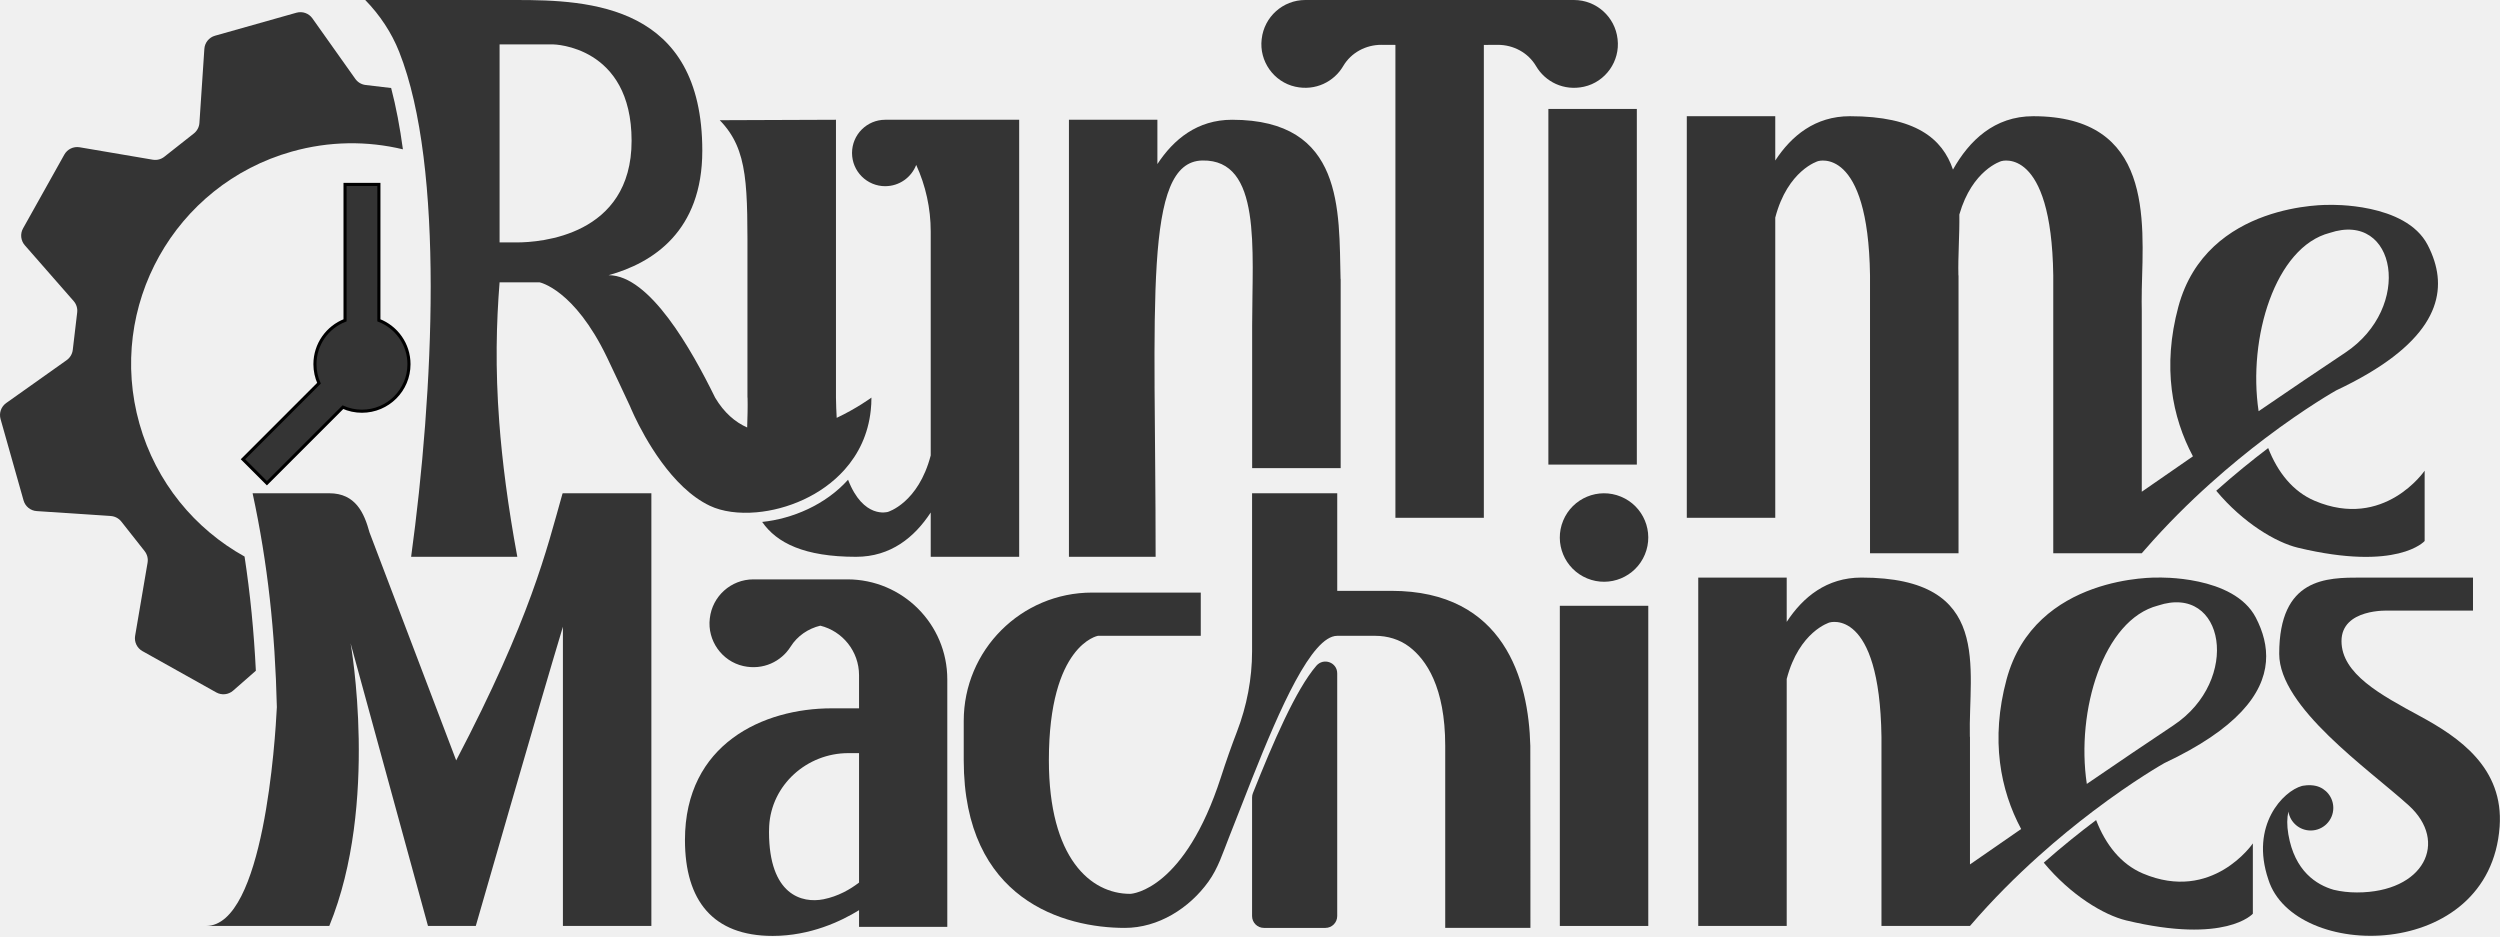
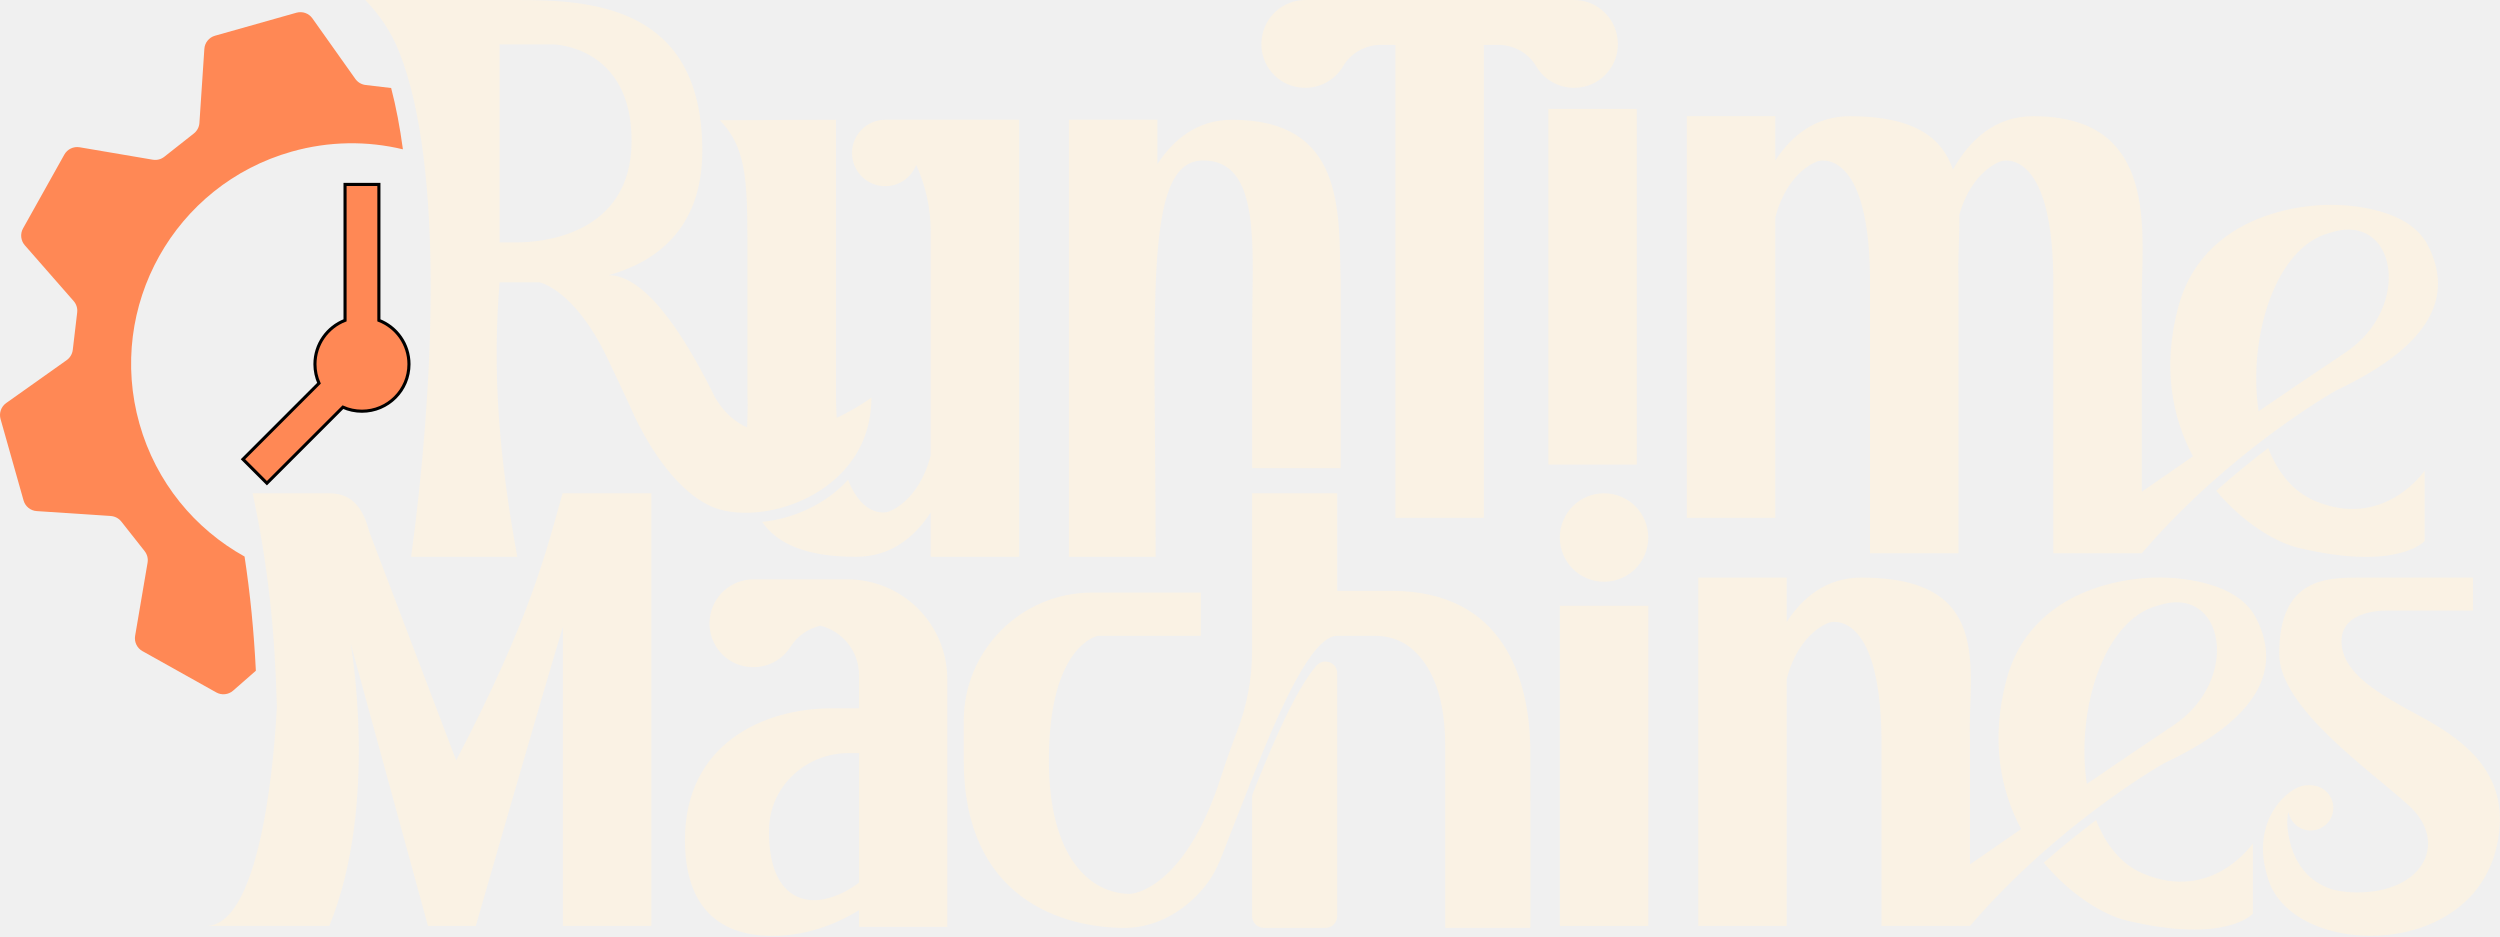
<svg xmlns="http://www.w3.org/2000/svg" width="806" height="302" viewBox="0 0 806 302" fill="none">
-   <g clip-path="url(#clip0_139_692)">
-     <path d="M126.108 28.376L117.875 27.404C116.537 27.244 115.342 26.535 114.564 25.443L100.716 5.918C99.561 4.282 97.503 3.556 95.57 4.1L69.321 11.515C67.394 12.058 66.016 13.757 65.885 15.752L64.295 39.623C64.204 40.961 63.558 42.19 62.505 43.025L52.969 50.544C51.922 51.373 50.567 51.716 49.246 51.487L25.667 47.479C23.695 47.147 21.722 48.091 20.744 49.834L7.428 73.643C6.45 75.386 6.679 77.559 7.994 79.069L23.746 97.062C24.632 98.068 25.044 99.4 24.884 100.738L23.46 112.808C23.3 114.14 22.585 115.335 21.499 116.107L1.991 129.944C0.361 131.104 -0.365 133.163 0.178 135.095L7.594 161.339C8.137 163.271 9.835 164.644 11.831 164.775L35.713 166.365C37.045 166.456 38.28 167.102 39.115 168.154L46.628 177.685C47.457 178.738 47.806 180.087 47.577 181.408L43.563 204.993C43.231 206.971 44.175 208.938 45.919 209.916L69.727 223.238C71.471 224.21 73.643 223.987 75.153 222.666L82.489 216.245C81.865 203.649 80.687 191.511 78.846 179.429C62.883 170.561 50.316 155.581 44.958 136.616C34.289 98.834 56.262 59.554 94.044 48.88C106.171 45.455 118.458 45.392 129.899 48.142C128.938 41.069 127.692 34.431 126.108 28.376V28.376Z" fill="#343434" />
-     <path d="M387.655 51.744C406.809 51.396 403.693 80.218 403.693 104.918C403.693 129.618 403.693 150.927 403.693 150.927H432.23V89.938H432.196C431.647 67.913 433.396 38.611 397.221 38.611C386.032 38.611 378.376 44.906 373.144 52.893V38.611H344.625V179.515H372.573C372.573 97.771 368.502 52.092 387.655 51.744Z" fill="#343434" />
-     <path d="M527.713 35.123H499.199V149.784H527.713V35.123Z" fill="#343434" />
-     <path d="M572.344 70.149C576.357 54.786 586.157 51.944 586.157 51.944C586.157 51.944 602.309 46.959 602.893 88.794V178.372H631.429V88.794H631.389C631.235 82.556 631.789 75.735 631.692 69.16C635.854 54.654 645.237 51.944 645.237 51.944C645.237 51.944 661.395 46.959 661.972 88.794V178.372H690.509C690.886 177.931 691.269 177.491 691.652 177.057C698.559 169.132 705.729 162.048 712.625 155.861C718.828 150.298 724.803 145.455 730.178 141.379C743.551 131.259 753.185 125.867 753.185 125.867C783.666 111.504 788.846 96.77 784.821 84.094C784.266 82.345 783.54 80.635 782.676 78.971C775.558 65.243 751.104 66.055 751.104 66.055C751.104 66.055 711.452 64.918 702.299 98.903C697.067 118.331 700.303 134.569 707.004 147.119C697.313 153.809 690.509 158.537 690.509 158.537V93.357C691.058 70.698 694.071 37.467 655.5 37.467C642.973 37.467 634.86 45.352 629.639 54.677C626.255 44.7 617.627 37.467 596.415 37.467C585.231 37.467 577.569 43.762 572.344 51.75V37.467H543.824V166.936H572.344V70.149V70.149ZM751.104 75.083C772.665 67.902 778.051 99.132 756.09 113.711C748.011 119.069 737.959 125.884 728.176 132.574C724.637 108.949 733.522 79.629 751.104 75.083ZM690.492 94.043L690.475 100.229C690.429 98.297 690.446 96.221 690.492 94.043Z" fill="#343434" />
-     <path d="M510.686 27.953C517.639 26.41 522.361 19.703 521.51 12.63C521.51 12.602 521.504 12.573 521.498 12.539C520.698 5.483 514.711 0 507.439 0H420.834C413.561 0 407.575 5.477 406.775 12.533C406.769 12.562 406.763 12.596 406.763 12.624C405.911 19.691 410.634 26.404 417.587 27.948C424.105 29.394 430.091 26.347 433.047 21.309C435.591 16.97 440.36 14.431 445.386 14.454L449.88 14.477V166.936H478.393V14.483L482.887 14.46C487.919 14.437 492.681 16.981 495.226 21.315C498.182 26.358 504.168 29.4 510.686 27.953Z" fill="#343434" />
-     <path d="M243.918 165.164C253.815 164.283 264.885 159.755 272.317 151.396C276.76 146.416 279.899 140.069 280.728 132.328C280.877 130.99 280.951 129.606 280.951 128.183C280.951 128.183 276.348 131.596 269.75 134.718C269.63 132.677 269.55 130.504 269.516 128.183V38.611L232.043 38.754C241.437 48.388 240.979 60.023 240.979 86.198V128.183H241.014C241.094 131.287 240.991 134.535 240.888 137.822C237.011 136.096 233.461 133.071 230.585 128.246C230.573 128.223 230.562 128.205 230.55 128.183C222.906 112.625 209.475 88.725 196.228 88.725H196.205C210.505 84.769 226.422 74.552 226.422 48.611C226.422 1.521 190.081 0 166.388 0H153.094L132.545 0.006L117.754 0C122.494 4.866 126.25 10.532 128.703 16.73C143.449 53.94 139.749 126.719 132.545 179.521H166.782C163.712 162.877 161.905 148.657 160.962 136.119C159.635 118.463 160.03 104.129 161.065 91.024H173.958C173.958 91.024 185.084 93.202 195.65 115.112C198.481 120.978 200.916 126.313 203.123 130.979C203.123 130.979 203.603 132.173 204.524 134.123C207.783 140.996 216.52 157.222 228.847 163.06C232.86 164.964 238.195 165.673 243.918 165.164ZM166.685 78.154H161.065V14.317H178.383C178.383 14.317 203.626 14.683 203.626 45.392C203.626 76.101 173.998 78.154 166.685 78.154Z" fill="#343434" />
-     <path d="M285.405 60.023C289.956 60.023 293.838 57.176 295.387 53.168C295.387 53.168 295.387 53.174 295.387 53.179C298.441 59.846 300.064 67.153 300.064 74.626V146.828C296.051 162.197 286.251 165.038 286.251 165.038C286.251 165.038 278.36 167.468 273.415 154.661C266.136 162.785 255.416 167.268 245.719 168.269C250.401 175.038 259.304 179.515 275.993 179.515C287.177 179.515 294.833 173.22 300.064 165.233V179.515H328.584V38.611H285.427C285.427 38.611 285.41 38.611 285.405 38.611C279.493 38.611 274.695 43.402 274.695 49.32C274.695 55.238 279.487 60.029 285.405 60.029V60.023Z" fill="#343434" />
-     <path d="M181.3 159.309C176.166 177.474 171.146 199.126 147.075 245.153L119.127 171.642C118.27 168.503 117.143 165.353 115.176 162.986C113.204 160.613 110.396 159.029 106.171 159.029H81.437C86.343 181.716 88.687 203.815 89.258 227.937V227.972C89.258 227.972 89.258 227.983 89.258 227.989C88.761 238.212 85.039 298.521 66.445 298.521H96.017H106.165C122.3 259.144 113.032 207.411 113.032 207.411L137.978 298.521H153.393C153.393 298.521 174.199 226.119 181.483 202.065V298.521H210.003V159.029H181.409L181.3 159.309V159.309Z" fill="#343434" />
-     <path d="M424.394 214.638C417.762 222.34 410.495 239.253 403.942 255.696C403.759 256.148 403.668 256.628 403.668 257.114V295.342C403.668 297.446 405.378 299.156 407.482 299.156H427.31C429.414 299.156 431.118 297.446 431.118 295.342V217.097C431.124 213.541 426.716 211.945 424.394 214.638V214.638Z" fill="#343434" />
-     <path d="M448.547 190.487H431.125V159.023H403.669V209.944C403.669 218.818 401.983 227.594 398.804 235.873C397.088 240.327 395.356 245.222 393.618 250.602C381.982 286.571 365.316 288.178 364.338 288.178C351.674 288.178 338.157 276.766 338.157 245.096C338.157 207.794 353.989 204.981 353.989 204.981H387.128V191.047H352.091C329.238 191.047 310.707 209.578 310.707 232.431V245.101C310.707 290.276 343.217 299.156 362.64 299.156C373.429 299.156 383.4 292.843 389.587 284.261C392.76 279.847 394.224 274.993 396.196 270.047C398.724 263.718 401.154 257.349 403.669 251.008C412.594 228.555 422.892 204.987 431.125 204.987H443.384C447.329 204.987 451.222 206.136 454.339 208.509C459.759 212.62 465.94 221.476 465.94 240.459V299.15H493.407C493.407 299.15 493.407 240.459 493.373 240.459C492.847 219.258 485.053 190.487 448.547 190.487V190.487Z" fill="#343434" />
-     <path d="M530.317 178.755C533.331 171.479 529.876 163.138 522.6 160.124C515.324 157.11 506.982 160.566 503.969 167.841C500.955 175.117 504.41 183.459 511.686 186.473C518.962 189.486 527.303 186.031 530.317 178.755Z" fill="#343434" />
-     <path d="M531.406 195.307H502.887V298.527H531.406V195.307Z" fill="#343434" />
-     <path d="M273.182 186.788H242.908C235.635 186.788 229.649 192.265 228.848 199.321C228.848 199.355 228.848 199.384 228.837 199.412C227.99 206.485 232.713 213.192 239.66 214.735C246.012 216.148 251.861 213.289 254.892 208.48C257.076 205.01 260.558 202.66 264.463 201.716C271.639 203.489 276.956 209.973 276.956 217.697V228.366H268.094C246.212 228.366 220.832 239.738 220.832 270.819C220.832 290.368 229.872 301.74 249.105 301.74C261.301 301.74 271.273 296.949 276.956 293.438V298.824H305.407V219.012C305.407 201.213 290.981 186.788 273.182 186.788V186.788ZM276.956 284.541C274.131 286.714 270.238 288.978 265.481 289.927C258.602 291.282 247.928 288.612 247.928 268.183C247.928 267.554 247.951 266.937 247.985 266.325C248.705 253.003 260.18 242.809 273.502 242.809H276.956V284.541V284.541Z" fill="#343434" />
-     <path d="M690.864 281.614C683.791 278.612 678.834 272.306 675.787 264.393C670.635 268.263 664.895 272.849 658.914 278.126C667.605 288.624 678.297 295.01 685.461 296.737C717.668 304.484 726.319 294.576 726.319 294.576V271.911C726.319 271.911 713.271 291.117 690.864 281.614V281.614Z" fill="#343434" />
-     <path d="M697.797 246.022C721.199 234.999 729.684 223.752 730.541 213.386C730.959 208.383 729.598 203.592 727.282 199.126C720.164 185.398 695.716 186.21 695.716 186.21C695.716 186.21 656.058 185.073 646.91 219.058C641.679 238.492 644.915 254.73 651.616 267.274C641.924 273.964 635.12 278.692 635.12 278.692V237.543H635.081C634.537 215.519 642.805 186.21 600.106 186.21C588.922 186.21 581.261 192.505 576.035 200.493V186.21H547.516V298.527H576.035V218.892C580.049 203.529 589.849 200.687 589.849 200.687C589.849 200.687 606.001 195.702 606.584 237.543V298.527H635.12C642.382 290.07 649.963 282.546 657.242 276.017C663.44 270.453 669.415 265.616 674.789 261.545C688.157 251.414 697.797 246.022 697.797 246.022V246.022ZM695.716 195.238C717.271 188.057 722.663 219.292 700.696 233.866C692.617 239.23 682.571 246.045 672.788 252.735C669.243 229.109 678.128 199.784 695.716 195.238Z" fill="#343434" />
-     <path d="M780.21 230.888C767.54 224.027 754.899 217.24 754.899 206.685C754.899 196.13 769.999 196.862 769.999 196.862H797.294V186.21H761.211C750.107 186.21 734.818 186.21 734.818 210.802C734.818 228.046 763.544 247.875 776.545 259.636C789.547 271.391 781.548 287.726 759.879 287.726C757.168 287.726 754.693 287.417 752.429 286.88C752.417 286.88 752.4 286.88 752.383 286.869C746.802 285.262 739.798 280.854 737.769 269.024C737.26 266.074 737.317 263.644 737.78 261.654C738.346 265.119 741.348 267.755 744.967 267.755C748.992 267.755 752.257 264.496 752.257 260.47C752.257 257.046 749.896 254.175 746.717 253.392C744.462 252.836 742.143 253.392 742.143 253.392C736.139 255.004 725.367 266.045 731.319 283.558C739.57 309.893 802.749 310.311 805.882 266.497C807.232 247.594 792.88 237.749 780.21 230.888Z" fill="#343434" />
-     <path d="M746.25 161.459C739.246 158.486 734.312 152.265 731.264 144.455C726.118 148.354 720.424 152.957 714.512 158.223C723.157 168.572 733.74 174.872 740.847 176.582C773.054 184.329 781.705 174.421 781.705 174.421V151.75C781.705 151.75 768.663 170.956 746.25 161.459V161.459Z" fill="#343434" />
+   <g clip-path="url(#clip0_139_539)">
+     <path d="M387.655 51.744C406.809 51.396 403.693 80.218 403.693 104.918C403.693 129.618 403.693 150.927 403.693 150.927H432.23V89.938H432.196C431.647 67.913 433.396 38.611 397.221 38.611C386.032 38.611 378.376 44.906 373.144 52.893V38.611H344.625V179.515H372.573C372.573 97.771 368.502 52.092 387.655 51.744Z" fill="#FAF2E4" />
+     <path d="M527.713 35.123H499.199V149.784H527.713V35.123Z" fill="#FAF2E4" />
+     <path d="M572.344 70.149C576.357 54.786 586.157 51.944 586.157 51.944C586.157 51.944 602.309 46.959 602.893 88.794V178.372H631.429V88.794H631.389C631.235 82.556 631.789 75.735 631.692 69.16C635.854 54.654 645.237 51.944 645.237 51.944C645.237 51.944 661.395 46.959 661.972 88.794V178.372H690.509C690.886 177.931 691.269 177.491 691.652 177.056C698.559 169.132 705.729 162.048 712.625 155.861C718.828 150.298 724.803 145.455 730.178 141.379C743.551 131.259 753.185 125.867 753.185 125.867C783.666 111.504 788.846 96.77 784.821 84.094C784.266 82.345 783.54 80.635 782.676 78.971C775.558 65.243 751.104 66.055 751.104 66.055C751.104 66.055 711.452 64.917 702.299 98.903C697.067 118.331 700.303 134.569 707.004 147.119C697.313 153.809 690.509 158.537 690.509 158.537V93.357C691.058 70.698 694.071 37.467 655.5 37.467C642.973 37.467 634.86 45.352 629.639 54.677C626.255 44.7 617.627 37.467 596.415 37.467C585.231 37.467 577.569 43.762 572.344 51.75V37.467H543.824V166.936H572.344V70.149ZM751.104 75.083C772.665 67.902 778.051 99.132 756.09 113.711C748.011 119.069 737.959 125.884 728.176 132.574C724.637 108.949 733.522 79.629 751.104 75.083ZM690.492 94.043L690.475 100.229C690.429 98.297 690.446 96.221 690.492 94.043Z" fill="#FAF2E4" />
+     <path d="M510.686 27.953C517.639 26.41 522.361 19.703 521.51 12.63C521.51 12.602 521.504 12.573 521.498 12.539C520.698 5.483 514.711 0 507.439 0H420.834C413.561 0 407.575 5.477 406.775 12.533C406.769 12.562 406.763 12.596 406.763 12.624C405.911 19.691 410.634 26.404 417.587 27.948C424.105 29.394 430.091 26.347 433.047 21.309C435.591 16.97 440.36 14.431 445.386 14.454L449.88 14.477V166.936H478.393V14.483L482.887 14.46C487.919 14.437 492.681 16.981 495.226 21.315C498.182 26.358 504.168 29.4 510.686 27.953Z" fill="#FAF2E4" />
+     <path d="M243.918 165.164C253.815 164.283 264.885 159.755 272.317 151.396C276.76 146.416 279.899 140.069 280.728 132.328C280.877 130.99 280.951 129.606 280.951 128.183C280.951 128.183 276.348 131.596 269.75 134.718C269.63 132.677 269.55 130.504 269.516 128.183V38.611L232.043 38.754C241.437 48.388 240.979 60.023 240.979 86.198V128.183H241.014C241.094 131.287 240.991 134.535 240.888 137.822C237.011 136.096 233.461 133.071 230.585 128.245C230.573 128.223 230.562 128.205 230.55 128.183C222.906 112.625 209.475 88.725 196.228 88.725H196.205C210.505 84.769 226.422 74.552 226.422 48.611C226.422 1.521 190.081 0 166.388 0H153.094L132.545 0.006L117.754 0C122.494 4.866 126.25 10.532 128.703 16.73C143.449 53.94 139.749 126.719 132.545 179.521H166.782C163.712 162.877 161.905 148.657 160.962 136.119C159.635 118.463 160.03 104.129 161.065 91.024H173.958C173.958 91.024 185.084 93.202 195.65 115.112C198.481 120.978 200.916 126.313 203.123 130.979C203.123 130.979 203.603 132.173 204.524 134.123C207.783 140.996 216.52 157.222 228.847 163.06C232.86 164.964 238.195 165.673 243.918 165.164ZM166.685 78.154H161.065V14.317H178.383C178.383 14.317 203.626 14.683 203.626 45.392C203.626 76.101 173.998 78.154 166.685 78.154Z" fill="#FAF2E4" />
+     <path d="M285.405 60.023C289.956 60.023 293.838 57.176 295.387 53.168C295.387 53.168 295.387 53.173 295.387 53.179C298.441 59.846 300.064 67.153 300.064 74.626V146.828C296.051 162.197 286.251 165.038 286.251 165.038C286.251 165.038 278.36 167.468 273.415 154.661C266.136 162.785 255.416 167.268 245.719 168.269C250.401 175.038 259.304 179.515 275.993 179.515C287.177 179.515 294.833 173.22 300.064 165.233V179.515H328.584V38.611H285.427C285.427 38.611 285.41 38.611 285.405 38.611C279.493 38.611 274.695 43.402 274.695 49.32C274.695 55.238 279.487 60.029 285.405 60.029V60.023Z" fill="#FAF2E4" />
+     <path d="M181.3 159.309C176.166 177.474 171.146 199.126 147.075 245.153L119.127 171.642C118.27 168.503 117.143 165.353 115.176 162.986C113.204 160.613 110.396 159.029 106.171 159.029H81.437C86.343 181.716 88.687 203.815 89.258 227.937V227.972C89.258 227.972 89.258 227.983 89.258 227.989C88.761 238.212 85.039 298.521 66.445 298.521H96.017H106.165C122.3 259.144 113.032 207.411 113.032 207.411L137.978 298.521H153.393C153.393 298.521 174.199 226.119 181.483 202.065V298.521H210.003V159.029H181.409L181.3 159.309Z" fill="#FAF2E4" />
+     <path d="M424.394 214.638C417.762 222.34 410.495 239.252 403.942 255.696C403.759 256.148 403.668 256.628 403.668 257.114V295.342C403.668 297.446 405.378 299.156 407.482 299.156H427.31C429.414 299.156 431.118 297.446 431.118 295.342V217.097C431.124 213.54 426.716 211.945 424.394 214.638Z" fill="#FAF2E4" />
+     <path d="M448.547 190.487H431.125V159.023H403.669V209.944C403.669 218.818 401.983 227.594 398.804 235.873C397.088 240.327 395.356 245.222 393.618 250.602C381.982 286.571 365.316 288.178 364.338 288.178C351.674 288.178 338.157 276.766 338.157 245.096C338.157 207.794 353.989 204.981 353.989 204.981H387.128V191.047H352.091C329.238 191.047 310.707 209.578 310.707 232.431V245.101C310.707 290.276 343.217 299.156 362.64 299.156C373.429 299.156 383.4 292.843 389.587 284.261C392.76 279.847 394.224 274.993 396.196 270.047C398.724 263.718 401.154 257.349 403.669 251.008C412.594 228.555 422.892 204.987 431.125 204.987H443.384C447.329 204.987 451.222 206.136 454.339 208.509C459.759 212.62 465.94 221.476 465.94 240.459V299.15H493.407C493.407 299.15 493.407 240.459 493.373 240.459C492.847 219.258 485.053 190.487 448.547 190.487Z" fill="#FAF2E4" />
+     <path d="M530.317 178.755C533.331 171.479 529.876 163.138 522.6 160.124C515.324 157.11 506.982 160.565 503.969 167.841C500.955 175.117 504.41 183.459 511.686 186.473C518.962 189.486 527.303 186.031 530.317 178.755Z" fill="#FAF2E4" />
+     <path d="M531.406 195.307H502.887V298.527H531.406V195.307Z" fill="#FAF2E4" />
+     <path d="M273.182 186.788H242.908C235.635 186.788 229.649 192.265 228.848 199.321C228.848 199.355 228.848 199.384 228.837 199.412C227.99 206.485 232.713 213.192 239.66 214.735C246.012 216.148 251.861 213.289 254.892 208.48C257.076 205.01 260.558 202.66 264.463 201.716C271.639 203.489 276.956 209.973 276.956 217.697V228.366H268.094C246.212 228.366 220.832 239.738 220.832 270.819C220.832 290.368 229.872 301.74 249.105 301.74C261.301 301.74 271.273 296.949 276.956 293.438V298.824H305.407V219.012C305.407 201.213 290.981 186.788 273.182 186.788ZM276.956 284.541C274.131 286.714 270.238 288.978 265.481 289.927C258.602 291.282 247.928 288.612 247.928 268.183C247.928 267.554 247.951 266.937 247.985 266.325C248.705 253.003 260.18 242.809 273.502 242.809H276.956V284.541Z" fill="#FAF2E4" />
+     <path d="M690.864 281.614C683.791 278.612 678.834 272.306 675.787 264.393C670.635 268.263 664.895 272.849 658.914 278.126C667.605 288.624 678.297 295.01 685.461 296.737C717.668 304.484 726.319 294.576 726.319 294.576V271.911C726.319 271.911 713.271 291.117 690.864 281.614Z" fill="#FAF2E4" />
+     <path d="M697.797 246.022C721.199 234.998 729.684 223.752 730.541 213.386C730.959 208.383 729.598 203.592 727.282 199.126C720.164 185.398 695.716 186.21 695.716 186.21C695.716 186.21 656.058 185.072 646.91 219.058C641.679 238.492 644.915 254.73 651.616 267.274C641.924 273.964 635.12 278.692 635.12 278.692V237.543H635.08C634.537 215.519 642.805 186.21 600.106 186.21C588.922 186.21 581.261 192.505 576.035 200.493V186.21H547.516V298.527H576.035V218.892C580.049 203.529 589.849 200.687 589.849 200.687C589.849 200.687 606.001 195.701 606.584 237.543V298.527H635.12C642.382 290.07 649.963 282.546 657.242 276.016C663.44 270.453 669.415 265.616 674.789 261.545C688.157 251.414 697.797 246.022 697.797 246.022ZM695.716 195.238C717.271 188.057 722.663 219.292 700.696 233.866C692.617 239.229 682.571 246.045 672.788 252.734C669.243 229.109 678.128 199.784 695.716 195.238Z" fill="#FAF2E4" />
+     <path d="M780.21 230.888C767.54 224.027 754.899 217.24 754.899 206.685C754.899 196.13 769.999 196.862 769.999 196.862H797.294V186.21H761.211C750.107 186.21 734.818 186.21 734.818 210.802C734.818 228.046 763.544 247.875 776.545 259.636C789.547 271.391 781.548 287.726 759.879 287.726C757.168 287.726 754.693 287.417 752.429 286.88C752.417 286.88 752.4 286.88 752.383 286.869C746.802 285.262 739.798 280.854 737.769 269.024C737.26 266.074 737.317 263.644 737.78 261.654C738.346 265.119 741.348 267.755 744.967 267.755C748.992 267.755 752.257 264.496 752.257 260.47C752.257 257.046 749.896 254.175 746.717 253.392C744.462 252.836 742.143 253.392 742.143 253.392C736.139 255.005 725.367 266.045 731.319 283.558C739.57 309.893 802.749 310.311 805.882 266.497C807.232 247.594 792.88 237.749 780.21 230.888Z" fill="#FAF2E4" />
+     <path d="M746.25 161.459C739.246 158.486 734.312 152.265 731.264 144.455C726.118 148.354 720.424 152.957 714.512 158.223C723.157 168.572 733.74 174.872 740.847 176.582C773.054 184.329 781.705 174.421 781.705 174.421V151.75C781.705 151.75 768.663 170.956 746.25 161.459Z" fill="#FAF2E4" />
  </g>
-   <path d="M122.152 103.271L122.157 59.463H111.242V103.271C105.571 105.461 101.54 110.967 101.54 117.416C101.54 119.6 102.009 121.682 102.838 123.557L78.332 148.063L86.051 155.781L110.556 131.276C112.432 132.111 114.513 132.574 116.697 132.574C125.068 132.574 131.854 125.787 131.854 117.416C131.854 110.967 127.829 105.467 122.152 103.271Z" fill="#343434" />
+   <path d="M126.108 28.376L117.875 27.404C116.537 27.244 115.342 26.535 114.564 25.443L100.716 5.918C99.561 4.282 97.503 3.556 95.57 4.099L69.321 11.515C67.394 12.058 66.016 13.756 65.885 15.752L64.295 39.623C64.204 40.961 63.558 42.19 62.505 43.025L52.969 50.543C51.922 51.372 50.567 51.715 49.246 51.487L25.667 47.479C23.695 47.147 21.722 48.09 20.744 49.834L7.428 73.642C6.45 75.386 6.679 77.559 7.994 79.068L23.746 97.062C24.632 98.068 25.044 99.4 24.884 100.738L23.46 112.808C23.3 114.14 22.585 115.335 21.499 116.107L1.991 129.944C0.361 131.104 -0.365 133.163 0.178 135.095L7.594 161.339C8.137 163.271 9.835 164.644 11.831 164.775L35.713 166.365C37.045 166.456 38.28 167.102 39.115 168.154L46.628 177.685C47.457 178.737 47.806 180.087 47.577 181.408L43.563 204.993C43.231 206.971 44.175 208.938 45.919 209.915L69.727 223.237C71.471 224.209 73.643 223.986 75.153 222.666L82.489 216.245C81.865 203.649 80.687 191.511 78.846 179.429C62.883 170.561 50.316 155.581 44.958 136.616C34.289 98.834 56.262 59.554 94.044 48.88C106.171 45.455 118.458 45.392 129.899 48.142C128.938 41.069 127.692 34.431 126.108 28.376Z" fill="#FF8855" />
+   <path d="M122.152 103.271L122.157 59.463H111.242V103.271C105.571 105.461 101.54 110.967 101.54 117.416C101.54 119.6 102.009 121.682 102.838 123.557L78.332 148.063L86.051 155.781L110.556 131.276C112.432 132.111 114.513 132.574 116.697 132.574C125.068 132.574 131.854 125.787 131.854 117.416C131.854 110.967 127.829 105.467 122.152 103.271Z" fill="#FF8855" />
  <path d="M122.152 103.271L122.157 59.463H111.242V103.271C105.571 105.461 101.54 110.967 101.54 117.416C101.54 119.6 102.009 121.682 102.838 123.557L78.332 148.063L86.051 155.781L110.556 131.276C112.432 132.111 114.513 132.574 116.697 132.574C125.068 132.574 131.854 125.787 131.854 117.416C131.854 110.967 127.829 105.467 122.152 103.271Z" stroke="black" />
  <defs>
-     <clipPath id="clip0_139_692">
+     <clipPath id="clip0_139_539">
      <rect width="805.974" height="301.74" fill="white" />
    </clipPath>
  </defs>
</svg>
